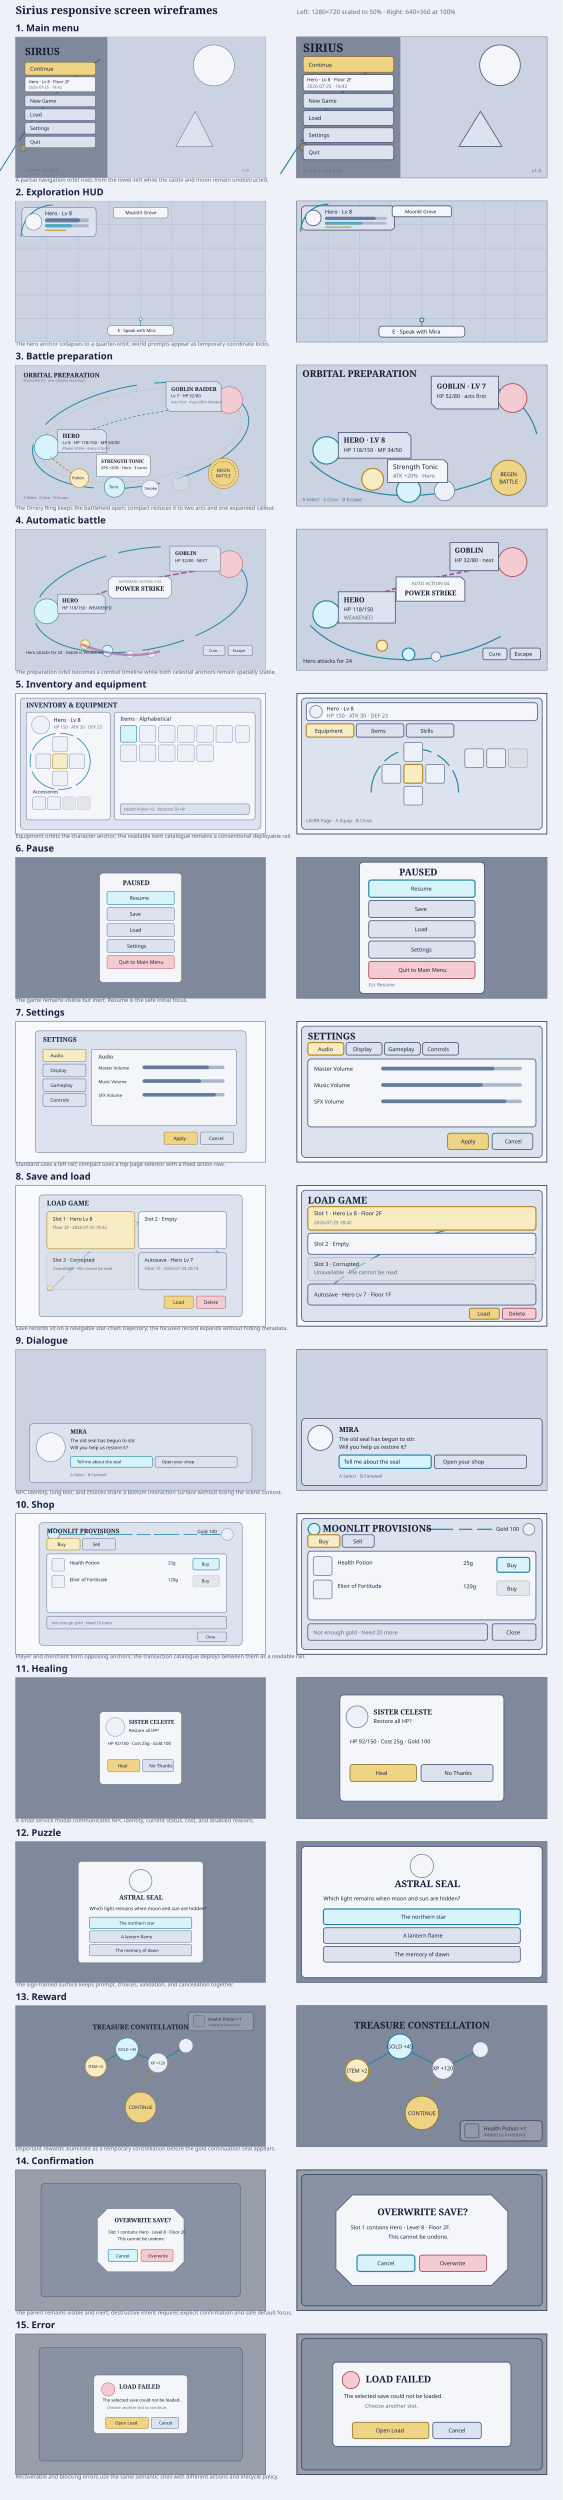
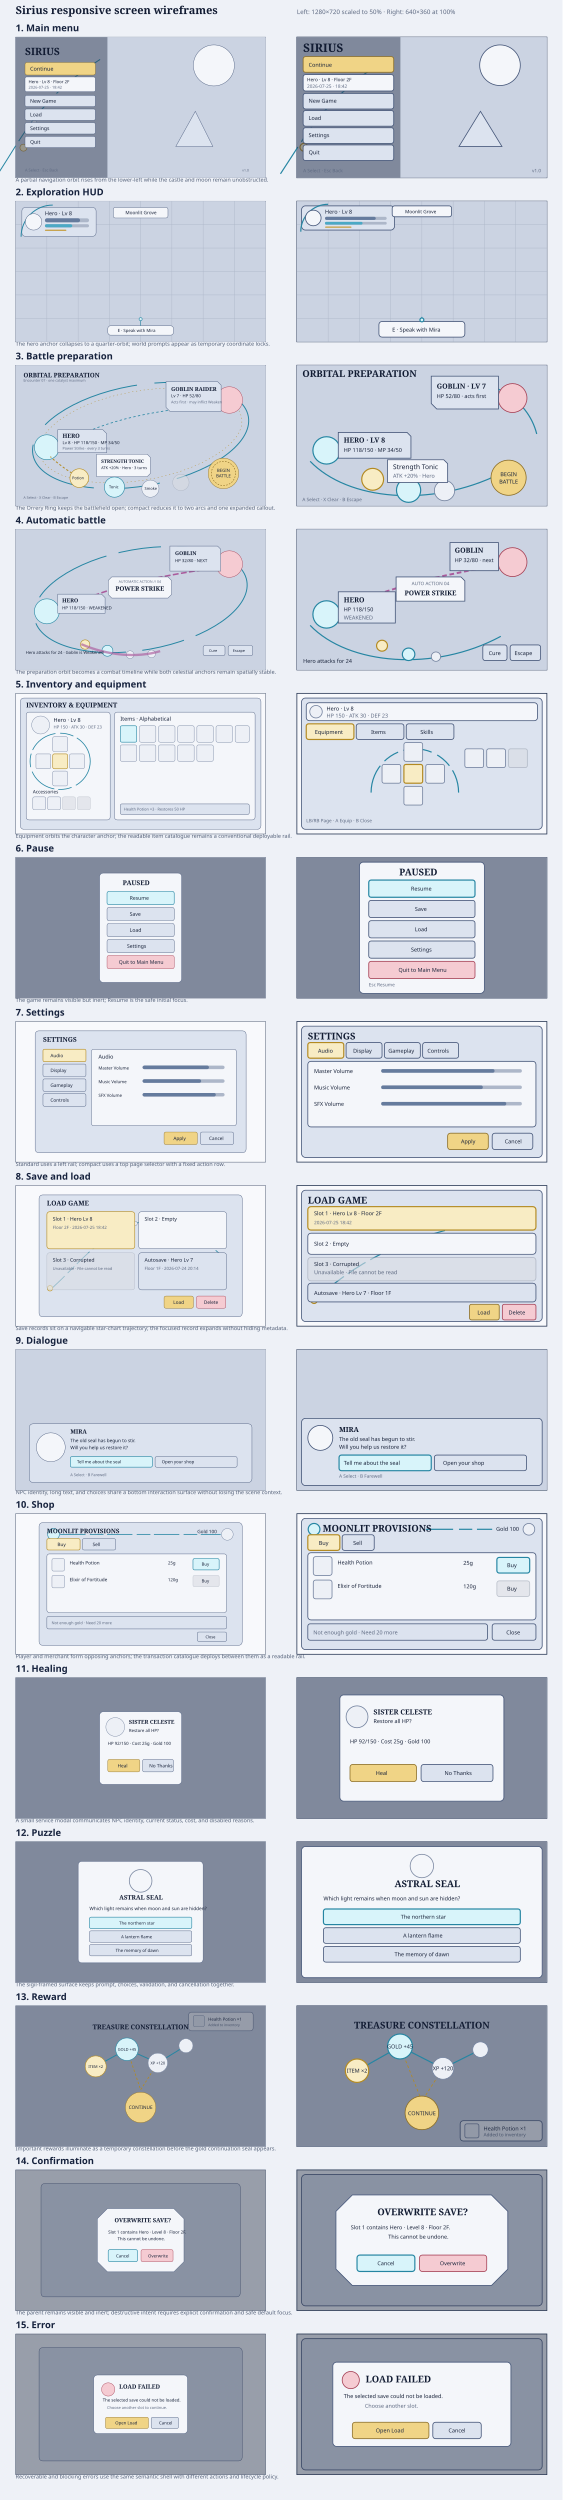
<svg xmlns="http://www.w3.org/2000/svg" width="1440" height="6400" viewBox="0 0 1440 6400">
  <defs>
    <style>
      .page { fill: #eef1f7; }
      .frame { fill: #f8f9fc; stroke: #263552; stroke-width: 2; }
      .scene { fill: #cbd3e2; }
      .scrim { fill: #27334b; opacity: .46; }
      .panel { fill: #dce3ef; stroke: #435477; stroke-width: 2; }
      .raised { fill: #f4f6fa; stroke: #435477; stroke-width: 2; }
      .slot { fill: #edf0f6; stroke: #71809d; stroke-width: 2; }
      .primary { fill: #f0d486; stroke: #8b6d25; stroke-width: 2; }
      .focus { fill: #d8f4fa; stroke: #2585a2; stroke-width: 3; }
      .selected { fill: #f8ecc4; stroke: #b38a22; stroke-width: 3; }
      .danger { fill: #f5cbd2; stroke: #a43e53; stroke-width: 2; }
      .disabled { fill: #d9dce3; stroke: #969eac; stroke-width: 2; opacity: .6; }
      .bar { fill: #adb7c9; }
      .bar-fill { fill: #657b9d; }
      .gold-fill { fill: #c49b37; }
      .cyan-fill { fill: #4ba9c5; }
      .magenta-fill { fill: #aa5b9c; }
      .txt { fill: #19233a; font-family: "Noto Sans", Arial, sans-serif; }
      .muted { fill: #5e6a82; font-family: "Noto Sans", Arial, sans-serif; }
      .heading { fill: #111b32; font-family: "Cinzel", Georgia, serif; font-weight: 700; }
      .row-title { fill: #16223d; font-family: "Noto Sans", Arial, sans-serif; font-size: 24px; font-weight: 700; }
      .row-note { fill: #536078; font-family: "Noto Sans", Arial, sans-serif; font-size: 14px; }
    </style>
  </defs>
  <rect class="page" width="1440" height="6400" />
  <text class="heading" x="40" y="36" font-size="28">Sirius responsive screen wireframes</text>
  <text class="muted" x="760" y="36" font-size="16">Left: 1280×720 scaled to 50% · Right: 640×360 at 100%</text>
  <g transform="translate(0 55)">
    <text class="row-title" x="40" y="25">1. Main menu</text>
    <text class="row-note" x="40" y="410">A partial navigation orbit rises from the lower-left while the castle and moon remain unobstructed.</text>
    <g transform="translate(40 40) scale(.5)">
      <rect class="frame" width="1280" height="720" />
      <rect class="scene" x="0" y="0" width="1280" height="720" />
      <path d="M-90 700 C34 510 130 302 436 112" fill="none" stroke="#2585a2" stroke-width="5" stroke-dasharray="170 28 90 24" />
      <circle class="selected" cx="40" cy="566" r="18" />
      <circle class="slot" cx="96" cy="438" r="13" />
      <circle class="slot" cx="164" cy="326" r="13" />
      <circle class="raised" cx="1015" cy="145" r="105" />
      <path class="panel" d="M820 560 L920 380 L1010 560 Z" />
      <rect class="scrim" x="0" y="0" width="470" height="720" />
      <text class="heading" x="48" y="92" font-size="52">SIRIUS</text>
      <rect class="primary" x="48" y="130" width="360" height="64" rx="10" />
      <text class="txt" x="74" y="172" font-size="28">Continue</text>
      <rect class="raised" x="48" y="204" width="360" height="76" rx="8" />
      <text class="txt" x="66" y="236" font-size="22">Hero · Lv 8 · Floor 2F</text>
      <text class="muted" x="66" y="264" font-size="20">2026-07-25 · 18:42</text>
      <rect class="panel" x="48" y="298" width="360" height="58" rx="8" />
      <rect class="panel" x="48" y="368" width="360" height="58" rx="8" />
      <rect class="panel" x="48" y="438" width="360" height="58" rx="8" />
      <rect class="panel" x="48" y="508" width="360" height="58" rx="8" />
      <text class="txt" x="74" y="336" font-size="26">New Game</text>
      <text class="txt" x="74" y="406" font-size="26">Load</text>
      <text class="txt" x="74" y="476" font-size="26">Settings</text>
      <text class="txt" x="74" y="546" font-size="26">Quit</text>
      <text class="muted" x="48" y="688" font-size="20">A Select · Esc Back</text>
      <text class="muted" x="1160" y="688" font-size="18">v1.0</text>
    </g>
    <g transform="translate(760 40)">
      <rect class="frame" width="640" height="360" />
      <rect class="scene" width="640" height="360" />
      <path d="M-42 350 C18 260 76 146 238 52" fill="none" stroke="#2585a2" stroke-width="3" stroke-dasharray="82 16 46 14" />
      <circle class="selected" cx="18" cy="282" r="10" />
      <circle class="slot" cx="50" cy="218" r="8" />
      <circle class="raised" cx="520" cy="72" r="52" />
      <path class="panel" d="M415 280 L470 190 L525 280 Z" />
      <rect class="scrim" width="265" height="360" />
      <text class="heading" x="16" y="38" font-size="30">SIRIUS</text>
      <rect class="primary" x="16" y="50" width="232" height="40" rx="6" />
      <text class="txt" x="30" y="76" font-size="14">Continue</text>
      <rect class="raised" x="16" y="96" width="232" height="42" rx="6" />
      <text class="txt" x="26" y="113" font-size="12">Hero · Lv 8 · Floor 2F</text>
      <text class="muted" x="26" y="130" font-size="12">2026-07-25 · 18:42</text>
-       <rect class="panel" x="16" y="144" width="232" height="38" rx="6" />
-       <rect class="panel" x="16" y="188" width="232" height="38" rx="6" />
-       <rect class="panel" x="16" y="232" width="232" height="38" rx="6" />
-       <rect class="panel" x="16" y="276" width="232" height="38" rx="6" />
+       <rect class="panel" x="16" y="144" width="232" height="40" rx="6" />
+       <rect class="panel" x="16" y="188" width="232" height="40" rx="6" />
+       <rect class="panel" x="16" y="232" width="232" height="40" rx="6" />
+       <rect class="panel" x="16" y="276" width="232" height="40" rx="6" />
      <text class="txt" x="30" y="168" font-size="14">New Game</text>
      <text class="txt" x="30" y="212" font-size="14">Load</text>
      <text class="txt" x="30" y="256" font-size="14">Settings</text>
      <text class="txt" x="30" y="300" font-size="14">Quit</text>
      <text class="muted" x="16" y="346" font-size="12">A Select · Esc Back</text>
      <text class="muted" x="602" y="346" font-size="12">v1.0</text>
    </g>
  </g>
  <g transform="translate(0 475)">
    <text class="row-title" x="40" y="25">2. Exploration HUD</text>
    <text class="row-note" x="40" y="410">The hero anchor collapses to a quarter-orbit; world prompts appear as temporary coordinate locks.</text>
    <g transform="translate(40 40) scale(.5)">
      <rect class="frame" width="1280" height="720" />
      <rect class="scene" width="1280" height="720" />
      <g opacity=".45" stroke="#8490a6" stroke-width="2">
        <path d="M0 120 H1280 M0 240 H1280 M0 360 H1280 M0 480 H1280 M0 600 H1280" />
        <path d="M160 0 V720 M320 0 V720 M480 0 V720 M640 0 V720 M800 0 V720 M960 0 V720 M1120 0 V720" />
      </g>
      <rect class="panel" x="32" y="32" width="380" height="148" rx="18" />
      <path d="M28 182 A162 162 0 0 1 190 20" fill="none" stroke="#2585a2" stroke-width="5" />
      <circle class="raised" cx="92" cy="106" r="42" />
      <text class="txt" x="150" y="72" font-size="28">Hero · Lv 8</text>
      <rect class="bar" x="150" y="88" width="226" height="20" rx="10" />
      <rect class="bar-fill" x="150" y="88" width="180" height="20" rx="10" />
      <rect class="bar" x="150" y="118" width="226" height="16" rx="8" />
      <rect class="cyan-fill" x="150" y="118" width="140" height="16" rx="8" />
      <rect class="gold-fill" x="150" y="146" width="110" height="6" rx="3" />
      <rect class="raised" x="500" y="32" width="280" height="54" rx="10" />
      <text class="txt" x="562" y="67" font-size="24">Moonlit Grove</text>
      <rect class="raised" x="472" y="638" width="336" height="48" rx="14" />
      <path d="M640 610 V638" fill="none" stroke="#2585a2" stroke-width="3" />
      <circle class="focus" cx="640" cy="604" r="8" />
      <text class="txt" x="522" y="670" font-size="22">E · Speak with Mira</text>
    </g>
    <g transform="translate(760 40)">
      <rect class="frame" width="640" height="360" />
      <rect class="scene" width="640" height="360" />
      <g opacity=".45" stroke="#8490a6">
        <path d="M0 60 H640 M0 120 H640 M0 180 H640 M0 240 H640 M0 300 H640" />
        <path d="M80 0 V360 M160 0 V360 M240 0 V360 M320 0 V360 M400 0 V360 M480 0 V360 M560 0 V360" />
      </g>
      <rect class="panel" x="12" y="12" width="238" height="62" rx="10" />
      <path d="M10 78 A70 70 0 0 1 80 8" fill="none" stroke="#2585a2" stroke-width="3" />
      <circle class="raised" cx="42" cy="43" r="20" />
      <text class="txt" x="72" y="32" font-size="14">Hero · Lv 8</text>
      <rect class="bar" x="72" y="40" width="158" height="8" rx="4" />
      <rect class="bar-fill" x="72" y="40" width="130" height="8" rx="4" />
      <rect class="bar" x="72" y="53" width="158" height="7" rx="3" />
      <rect class="cyan-fill" x="72" y="53" width="96" height="7" rx="3" />
      <rect class="gold-fill" x="72" y="65" width="68" height="3" rx="2" />
      <rect class="raised" x="244" y="12" width="152" height="28" rx="6" />
      <text class="txt" x="277" y="31" font-size="12">Moonlit Grove</text>
-       <rect class="raised" x="210" y="320" width="220" height="28" rx="8" />
-       <path d="M320 308 V320" fill="none" stroke="#2585a2" stroke-width="2" />
+       <rect class="raised" x="210" y="308" width="220" height="40" rx="8" />
+       <path d="M320 296 V308" fill="none" stroke="#2585a2" stroke-width="2" />
      <circle class="focus" cx="320" cy="304" r="5" />
-       <text class="txt" x="244" y="339" font-size="14">E · Speak with Mira</text>
+       <text class="txt" x="244" y="334" font-size="14">E · Speak with Mira</text>
    </g>
  </g>
  <g transform="translate(0 895)">
    <text class="row-title" x="40" y="25">3. Battle preparation</text>
    <text class="row-note" x="40" y="410">The Orrery Ring keeps the battlefield open; compact reduces it to two arcs and one expanded callout.</text>
    <g transform="translate(40 40) scale(.5)">
      <rect class="frame" width="1280" height="720" />
      <rect class="scene" width="1280" height="720" />
      <ellipse cx="640" cy="360" rx="560" ry="258" fill="none" stroke="#2585a2" stroke-width="5" stroke-dasharray="520 90 260 80 430 120" transform="rotate(-10 640 360)" />
      <ellipse cx="640" cy="360" rx="525" ry="228" fill="none" stroke="#b38a22" stroke-width="2" stroke-dasharray="6 14" transform="rotate(-10 640 360)" />
      <text class="heading" x="40" y="62" font-size="32">ORBITAL PREPARATION</text>
      <text class="muted" x="40" y="84" font-size="18">Encounter 07 · one catalyst maximum</text>
      <path d="M245 401 C470 270 730 232 1018 202" fill="none" stroke="#2585a2" stroke-width="4" stroke-dasharray="12 12" />
      <circle class="focus" cx="160" cy="420" r="64" />
      <path class="panel" d="M216 330 H446 L466 350 V448 H216 Z" />
      <text class="heading" x="240" y="372" font-size="30">HERO</text>
      <text class="txt" x="240" y="404" font-size="22">Lv 8 · HP 118/150 · MP 34/50</text>
      <text class="muted" x="240" y="432" font-size="19">Power Strike · every 3 turns</text>
      <circle class="danger" cx="1094" cy="178" r="68" />
      <path class="panel" d="M770 84 H1034 L1052 102 V236 H790 L770 216 Z" />
      <text class="heading" x="796" y="132" font-size="28">GOBLIN RAIDER</text>
      <text class="txt" x="796" y="164" font-size="22">Lv 7 · HP 52/80</text>
      <text class="muted" x="796" y="195" font-size="19">Acts first · may inflict Weaken</text>
      <path d="M326 574 C262 540 205 495 178 468" fill="none" stroke="#b38a22" stroke-width="5" stroke-dasharray="12 10" />
      <circle class="selected" cx="326" cy="578" r="48" />
      <circle class="focus" cx="506" cy="624" r="52" />
      <circle class="slot" cx="690" cy="632" r="44" />
      <circle class="disabled" cx="846" cy="600" r="42" />
      <text class="txt" x="289" y="584" font-size="20">Potion</text>
      <text class="txt" x="478" y="630" font-size="20">Tonic</text>
      <text class="txt" x="660" y="638" font-size="20">Smoke</text>
      <path class="raised" d="M414 456 H674 L690 472 V554 L674 570 H414 Z" />
      <text class="heading" x="438" y="500" font-size="24">STRENGTH TONIC</text>
      <text class="txt" x="438" y="532" font-size="20">ATK +20% · Hero · 3 turns</text>
      <circle class="primary" cx="1064" cy="554" r="78" />
      <circle cx="1064" cy="554" r="62" fill="none" stroke="#8b6d25" stroke-width="3" stroke-dasharray="8 7" />
      <text class="txt" x="1064" y="546" text-anchor="middle" font-size="22">BEGIN</text>
      <text class="txt" x="1064" y="574" text-anchor="middle" font-size="22">BATTLE</text>
      <text class="muted" x="40" y="684" font-size="18">A Select · X Clear · B Escape</text>
    </g>
    <g transform="translate(760 40)">
      <rect class="frame" width="640" height="360" />
      <rect class="scene" width="640" height="360" />
      <path d="M34 246 C130 346 342 366 520 278" fill="none" stroke="#2585a2" stroke-width="3" />
      <path d="M382 52 C492 22 592 86 614 176" fill="none" stroke="#2585a2" stroke-width="3" />
      <text class="heading" x="14" y="30" font-size="24">ORBITAL PREPARATION</text>
      <circle class="focus" cx="76" cy="218" r="35" />
      <path class="panel" d="M106 172 H282 L292 182 V238 H106 Z" />
      <text class="heading" x="120" y="198" font-size="18">HERO · LV 8</text>
      <text class="txt" x="120" y="222" font-size="14">HP 118/150 · MP 34/50</text>
      <circle class="danger" cx="552" cy="84" r="37" />
      <path class="panel" d="M344 28 H516 V112 H358 L344 98 Z" />
      <text class="heading" x="358" y="60" font-size="18">GOBLIN · LV 7</text>
      <text class="txt" x="358" y="84" font-size="14">HP 52/80 · acts first</text>
      <circle class="selected" cx="194" cy="292" r="28" />
      <circle class="focus" cx="286" cy="320" r="31" />
      <circle class="slot" cx="378" cy="321" r="26" />
      <path class="raised" d="M232 242 H376 L386 252 V300 H232 Z" />
      <text class="txt" x="246" y="266" font-size="17">Strength Tonic</text>
      <text class="muted" x="246" y="288" font-size="14">ATK +20% · Hero</text>
      <circle class="primary" cx="542" cy="288" r="45" />
      <text class="txt" x="542" y="284" text-anchor="middle" font-size="14">BEGIN</text>
      <text class="txt" x="542" y="303" text-anchor="middle" font-size="14">BATTLE</text>
      <text class="muted" x="14" y="348" font-size="12">A Select · X Clear · B Escape</text>
    </g>
  </g>
  <g transform="translate(0 1315)">
    <text class="row-title" x="40" y="25">4. Automatic battle</text>
    <text class="row-note" x="40" y="410">The preparation orbit becomes a combat timeline while both celestial anchors remain spatially stable.</text>
    <g transform="translate(40 40) scale(.5)">
      <rect class="frame" width="1280" height="720" />
      <rect class="scene" width="1280" height="720" />
      <ellipse cx="640" cy="360" rx="552" ry="258" fill="none" stroke="#2585a2" stroke-width="5" stroke-dasharray="410 64 220 84 510 140" transform="rotate(-10 640 360)" />
      <path d="M210 430 C430 296 760 232 1070 192" fill="none" stroke="#aa5b9c" stroke-width="8" stroke-dasharray="30 12" />
      <circle class="focus" cx="160" cy="420" r="64" />
      <path class="panel" d="M216 332 H440 L458 350 V430 H216 Z" />
      <text class="heading" x="238" y="374" font-size="28">HERO</text>
      <text class="txt" x="238" y="410" font-size="22">HP 118/150 · WEAKENED</text>
      <circle class="danger" cx="1094" cy="178" r="68" />
      <path class="panel" d="M790 86 H1034 L1050 102 V214 H790 Z" />
      <text class="heading" x="816" y="132" font-size="27">GOBLIN</text>
      <text class="txt" x="816" y="168" font-size="22">HP 32/80 · NEXT</text>
      <path class="raised" d="M492 244 H780 L798 262 V334 L780 352 H492 L474 334 V262 Z" />
      <text class="muted" x="636" y="274" text-anchor="middle" font-size="18">AUTOMATIC ACTION // 04</text>
      <text class="heading" x="636" y="315" text-anchor="middle" font-size="32">POWER STRIKE</text>
      <circle class="selected" cx="356" cy="590" r="24" />
      <circle class="focus" cx="470" cy="622" r="28" />
      <circle class="slot" cx="586" cy="642" r="20" />
      <circle class="slot" cx="696" cy="638" r="20" />
      <path d="M336 588 C470 646 620 660 740 624" fill="none" stroke="#aa5b9c" stroke-width="12" opacity=".65" />
      <text class="txt" x="52" y="638" font-size="21">Hero attacks for 24 · Goblin is Weakened</text>
      <rect class="panel" x="960" y="596" width="112" height="50" rx="8" />
      <rect class="panel" x="1088" y="596" width="126" height="50" rx="8" />
      <text class="txt" x="990" y="628" font-size="19">Cure</text>
      <text class="txt" x="1112" y="628" font-size="19">Escape</text>
    </g>
    <g transform="translate(760 40)">
      <rect class="frame" width="640" height="360" />
      <rect class="scene" width="640" height="360" />
      <path d="M34 246 C132 348 352 366 522 274" fill="none" stroke="#2585a2" stroke-width="3" />
      <path d="M86 220 C238 138 410 112 554 84" fill="none" stroke="#aa5b9c" stroke-width="5" stroke-dasharray="12 7" />
      <circle class="focus" cx="76" cy="218" r="35" />
      <path class="panel" d="M106 160 H252 V240 H106 Z" />
      <text class="heading" x="120" y="187" font-size="18">HERO</text>
      <text class="txt" x="120" y="210" font-size="14">HP 118/150</text>
      <text class="muted" x="120" y="231" font-size="14">WEAKENED</text>
      <circle class="danger" cx="552" cy="84" r="37" />
      <path class="panel" d="M392 34 H516 V106 H392 Z" />
      <text class="heading" x="404" y="60" font-size="18">GOBLIN</text>
      <text class="txt" x="404" y="84" font-size="14">HP 32/80 · next</text>
      <path class="raised" d="M254 122 H420 L430 132 V184 H254 Z" />
      <text class="muted" x="342" y="143" text-anchor="middle" font-size="12">AUTO ACTION 04</text>
      <text class="heading" x="342" y="169" text-anchor="middle" font-size="17">POWER STRIKE</text>
      <circle class="selected" cx="218" cy="298" r="14" />
      <circle class="focus" cx="286" cy="320" r="16" />
      <circle class="slot" cx="356" cy="326" r="12" />
      <text class="txt" x="16" y="342" font-size="14">Hero attacks for 24</text>
-       <rect class="panel" x="476" y="304" width="62" height="30" rx="6" />
-       <rect class="panel" x="546" y="304" width="78" height="30" rx="6" />
-       <text class="txt" x="491" y="324" font-size="14">Cure</text>
-       <text class="txt" x="557" y="324" font-size="14">Escape</text>
+       <rect class="panel" x="476" y="296" width="62" height="40" rx="6" />
+       <rect class="panel" x="546" y="296" width="78" height="40" rx="6" />
+       <text class="txt" x="491" y="322" font-size="14">Cure</text>
+       <text class="txt" x="557" y="322" font-size="14">Escape</text>
    </g>
  </g>
  <g transform="translate(0 1735)">
    <text class="row-title" x="40" y="25">5. Inventory and equipment</text>
    <text class="row-note" x="40" y="410">Equipment orbits the character anchor; the readable item catalogue remains a conventional deployable rail.</text>
    <g transform="translate(40 40) scale(.5)">
      <rect class="frame" width="1280" height="720" />
      <rect class="panel" x="24" y="24" width="1232" height="672" rx="18" />
      <text class="heading" x="54" y="72" font-size="34">INVENTORY &amp; EQUIPMENT</text>
      <rect class="raised" x="54" y="96" width="430" height="552" rx="14" />
      <circle class="slot" cx="128" cy="162" r="46" />
      <ellipse cx="228" cy="348" rx="154" ry="144" fill="none" stroke="#2585a2" stroke-width="4" stroke-dasharray="150 24 70 20" />
      <text class="txt" x="194" y="146" font-size="28">Hero · Lv 8</text>
      <text class="muted" x="194" y="180" font-size="22">HP 150 · ATK 30 · DEF 23</text>
      <g>
        <rect class="slot" x="190" y="222" width="76" height="76" rx="8" />
        <rect class="slot" x="104" y="310" width="76" height="76" rx="8" />
        <rect class="selected" x="190" y="310" width="76" height="76" rx="8" />
        <rect class="slot" x="276" y="310" width="76" height="76" rx="8" />
        <rect class="slot" x="190" y="398" width="76" height="76" rx="8" />
      </g>
      <text class="txt" x="88" y="512" font-size="24">Accessories</text>
      <g>
        <rect class="slot" x="88" y="530" width="66" height="66" rx="8" />
        <rect class="slot" x="164" y="530" width="66" height="66" rx="8" />
        <rect class="disabled" x="240" y="530" width="66" height="66" rx="8" />
        <rect class="disabled" x="316" y="530" width="66" height="66" rx="8" />
      </g>
      <rect class="raised" x="506" y="96" width="720" height="552" rx="14" />
      <text class="txt" x="536" y="140" font-size="28">Items · Alphabetical</text>
      <g>
        <rect class="focus" x="536" y="166" width="84" height="84" rx="8" />
        <rect class="slot" x="634" y="166" width="84" height="84" rx="8" />
        <rect class="slot" x="732" y="166" width="84" height="84" rx="8" />
        <rect class="slot" x="830" y="166" width="84" height="84" rx="8" />
        <rect class="slot" x="928" y="166" width="84" height="84" rx="8" />
        <rect class="slot" x="1026" y="166" width="84" height="84" rx="8" />
        <rect class="slot" x="1124" y="166" width="72" height="84" rx="8" />
        <rect class="slot" x="536" y="264" width="84" height="84" rx="8" />
        <rect class="slot" x="634" y="264" width="84" height="84" rx="8" />
        <rect class="slot" x="732" y="264" width="84" height="84" rx="8" />
        <rect class="slot" x="830" y="264" width="84" height="84" rx="8" />
        <rect class="slot" x="928" y="264" width="84" height="84" rx="8" />
      </g>
      <rect class="panel" x="536" y="566" width="660" height="54" rx="8" />
      <text class="muted" x="554" y="600" font-size="20">Health Potion ×3 · Restores 50 HP</text>
    </g>
    <g transform="translate(760 40)">
      <rect class="frame" width="640" height="360" />
      <rect class="panel" x="12" y="12" width="616" height="336" rx="10" />
      <rect class="raised" x="24" y="24" width="592" height="46" rx="8" />
      <circle class="slot" cx="49" cy="47" r="16" />
      <text class="txt" x="76" y="44" font-size="14">Hero · Lv 8</text>
      <text class="muted" x="76" y="62" font-size="14">HP 150 · ATK 30 · DEF 23</text>
-       <rect class="selected" x="24" y="78" width="122" height="34" rx="6" />
-       <rect class="panel" x="152" y="78" width="122" height="34" rx="6" />
-       <rect class="panel" x="280" y="78" width="122" height="34" rx="6" />
-       <text class="txt" x="46" y="101" font-size="14">Equipment</text>
-       <text class="txt" x="190" y="101" font-size="14">Items</text>
-       <text class="txt" x="316" y="101" font-size="14">Skills</text>
+       <rect class="selected" x="24" y="78" width="122" height="40" rx="6" />
+       <rect class="panel" x="152" y="78" width="122" height="40" rx="6" />
+       <rect class="panel" x="280" y="78" width="122" height="40" rx="6" />
+       <text class="txt" x="46" y="104" font-size="14">Equipment</text>
+       <text class="txt" x="190" y="104" font-size="14">Items</text>
+       <text class="txt" x="316" y="104" font-size="14">Skills</text>
      <path d="M190 254 A112 112 0 0 1 414 254" fill="none" stroke="#2585a2" stroke-width="3" stroke-dasharray="74 16 42 14" />
      <g>
        <rect class="slot" x="274" y="126" width="48" height="48" rx="5" />
        <rect class="slot" x="218" y="182" width="48" height="48" rx="5" />
        <rect class="selected" x="274" y="182" width="48" height="48" rx="5" />
        <rect class="slot" x="330" y="182" width="48" height="48" rx="5" />
        <rect class="slot" x="274" y="238" width="48" height="48" rx="5" />
      </g>
      <rect class="slot" x="430" y="142" width="48" height="48" rx="5" />
      <rect class="slot" x="486" y="142" width="48" height="48" rx="5" />
      <rect class="disabled" x="542" y="142" width="48" height="48" rx="5" />
      <text class="muted" x="24" y="330" font-size="12">LB/RB Page · A Equip · B Close</text>
    </g>
  </g>
  <g transform="translate(0 2155)">
    <text class="row-title" x="40" y="25">6. Pause</text>
    <text class="row-note" x="40" y="410">The game remains visible but inert; Resume is the safe initial focus.</text>
    <g transform="translate(40 40) scale(.5)">
      <rect class="frame" width="1280" height="720" />
      <rect class="scene" width="1280" height="720" />
      <rect class="scrim" width="1280" height="720" />
      <rect class="raised" x="430" y="80" width="420" height="560" rx="18" />
      <text class="heading" x="548" y="142" font-size="34">PAUSED</text>
      <rect class="focus" x="468" y="174" width="344" height="68" rx="10" />
      <rect class="panel" x="468" y="256" width="344" height="68" rx="10" />
      <rect class="panel" x="468" y="338" width="344" height="68" rx="10" />
      <rect class="panel" x="468" y="420" width="344" height="68" rx="10" />
      <rect class="danger" x="468" y="502" width="344" height="68" rx="10" />
      <text class="txt" x="584" y="217" font-size="26">Resume</text>
      <text class="txt" x="584" y="299" font-size="26">Save</text>
      <text class="txt" x="584" y="381" font-size="26">Load</text>
      <text class="txt" x="570" y="463" font-size="26">Settings</text>
      <text class="txt" x="528" y="545" font-size="26">Quit to Main Menu</text>
    </g>
    <g transform="translate(760 40)">
      <rect class="frame" width="640" height="360" />
      <rect class="scene" width="640" height="360" />
      <rect class="scrim" width="640" height="360" />
      <rect class="raised" x="160" y="12" width="320" height="336" rx="10" />
      <text class="heading" x="262" y="46" font-size="24">PAUSED</text>
      <rect class="focus" x="184" y="58" width="272" height="44" rx="6" />
      <rect class="panel" x="184" y="110" width="272" height="44" rx="6" />
      <rect class="panel" x="184" y="162" width="272" height="44" rx="6" />
      <rect class="panel" x="184" y="214" width="272" height="44" rx="6" />
      <rect class="danger" x="184" y="266" width="272" height="44" rx="6" />
      <text class="txt" x="292" y="85" font-size="14">Resume</text>
      <text class="txt" x="302" y="137" font-size="14">Save</text>
      <text class="txt" x="302" y="189" font-size="14">Load</text>
      <text class="txt" x="292" y="241" font-size="14">Settings</text>
      <text class="txt" x="260" y="293" font-size="14">Quit to Main Menu</text>
      <text class="muted" x="184" y="330" font-size="12">Esc Resume</text>
    </g>
  </g>
  <g transform="translate(0 2575)">
    <text class="row-title" x="40" y="25">7. Settings</text>
    <text class="row-note" x="40" y="410">Standard uses a left rail; compact uses a top page selector with a fixed action row.</text>
    <g transform="translate(40 40) scale(.5)">
      <rect class="frame" width="1280" height="720" />
      <rect class="panel" x="100" y="48" width="1080" height="624" rx="18" />
      <text class="heading" x="140" y="104" font-size="34">SETTINGS</text>
      <rect class="selected" x="140" y="142" width="220" height="64" rx="8" />
      <rect class="panel" x="140" y="218" width="220" height="64" rx="8" />
      <rect class="panel" x="140" y="294" width="220" height="64" rx="8" />
      <rect class="panel" x="140" y="370" width="220" height="64" rx="8" />
      <text class="txt" x="178" y="183" font-size="24">Audio</text>
      <text class="txt" x="178" y="259" font-size="24">Display</text>
      <text class="txt" x="178" y="335" font-size="24">Gameplay</text>
      <text class="txt" x="178" y="411" font-size="24">Controls</text>
      <rect class="raised" x="388" y="142" width="742" height="392" rx="12" />
      <text class="txt" x="424" y="190" font-size="28">Audio</text>
      <text class="txt" x="424" y="246" font-size="22">Master Volume</text>
      <rect class="bar" x="650" y="226" width="420" height="18" rx="9" />
      <rect class="bar-fill" x="650" y="226" width="340" height="18" rx="9" />
      <text class="txt" x="424" y="316" font-size="22">Music Volume</text>
      <rect class="bar" x="650" y="296" width="420" height="18" rx="9" />
      <rect class="bar-fill" x="650" y="296" width="300" height="18" rx="9" />
      <text class="txt" x="424" y="386" font-size="22">SFX Volume</text>
      <rect class="bar" x="650" y="366" width="420" height="18" rx="9" />
      <rect class="bar-fill" x="650" y="366" width="375" height="18" rx="9" />
      <rect class="primary" x="760" y="566" width="170" height="64" rx="9" />
      <rect class="panel" x="946" y="566" width="170" height="64" rx="9" />
      <text class="txt" x="808" y="607" font-size="24">Apply</text>
      <text class="txt" x="990" y="607" font-size="24">Cancel</text>
    </g>
    <g transform="translate(760 40)">
      <rect class="frame" width="640" height="360" />
      <rect class="panel" x="12" y="12" width="616" height="336" rx="10" />
      <text class="heading" x="28" y="46" font-size="24">SETTINGS</text>
-       <rect class="selected" x="28" y="54" width="92" height="32" rx="6" />
-       <rect class="panel" x="126" y="54" width="92" height="32" rx="6" />
-       <rect class="panel" x="224" y="54" width="92" height="32" rx="6" />
-       <rect class="panel" x="322" y="54" width="92" height="32" rx="6" />
-       <text class="txt" x="54" y="76" font-size="14">Audio</text>
-       <text class="txt" x="144" y="76" font-size="14">Display</text>
-       <text class="txt" x="234" y="76" font-size="14">Gameplay</text>
-       <text class="txt" x="334" y="76" font-size="14">Controls</text>
-       <rect class="raised" x="28" y="96" width="584" height="174" rx="8" />
-       <text class="txt" x="44" y="126" font-size="14">Master Volume</text>
-       <rect class="bar" x="216" y="116" width="360" height="9" rx="4" />
-       <rect class="bar-fill" x="216" y="116" width="290" height="9" rx="4" />
-       <text class="txt" x="44" y="168" font-size="14">Music Volume</text>
-       <rect class="bar" x="216" y="158" width="360" height="9" rx="4" />
-       <rect class="bar-fill" x="216" y="158" width="260" height="9" rx="4" />
-       <text class="txt" x="44" y="210" font-size="14">SFX Volume</text>
-       <rect class="bar" x="216" y="200" width="360" height="9" rx="4" />
-       <rect class="bar-fill" x="216" y="200" width="320" height="9" rx="4" />
+       <rect class="selected" x="28" y="54" width="92" height="40" rx="6" />
+       <rect class="panel" x="126" y="54" width="92" height="40" rx="6" />
+       <rect class="panel" x="224" y="54" width="92" height="40" rx="6" />
+       <rect class="panel" x="322" y="54" width="92" height="40" rx="6" />
+       <text class="txt" x="54" y="80" font-size="14">Audio</text>
+       <text class="txt" x="144" y="80" font-size="14">Display</text>
+       <text class="txt" x="234" y="80" font-size="14">Gameplay</text>
+       <text class="txt" x="334" y="80" font-size="14">Controls</text>
+       <rect class="raised" x="28" y="102" width="584" height="168" rx="8" />
+       <text class="txt" x="44" y="132" font-size="14">Master Volume</text>
+       <rect class="bar" x="216" y="122" width="360" height="9" rx="4" />
+       <rect class="bar-fill" x="216" y="122" width="290" height="9" rx="4" />
+       <text class="txt" x="44" y="174" font-size="14">Music Volume</text>
+       <rect class="bar" x="216" y="164" width="360" height="9" rx="4" />
+       <rect class="bar-fill" x="216" y="164" width="260" height="9" rx="4" />
+       <text class="txt" x="44" y="216" font-size="14">SFX Volume</text>
+       <rect class="bar" x="216" y="206" width="360" height="9" rx="4" />
+       <rect class="bar-fill" x="216" y="206" width="320" height="9" rx="4" />
      <rect class="primary" x="386" y="286" width="104" height="42" rx="7" />
      <rect class="panel" x="500" y="286" width="104" height="42" rx="7" />
      <text class="txt" x="420" y="312" font-size="14">Apply</text>
      <text class="txt" x="532" y="312" font-size="14">Cancel</text>
    </g>
  </g>
  <g transform="translate(0 2995)">
    <text class="row-title" x="40" y="25">8. Save and load</text>
    <text class="row-note" x="40" y="410">Save records sit on a navigable star-chart trajectory; the focused record expands without hiding metadata.</text>
    <g transform="translate(40 40) scale(.5)">
      <rect class="frame" width="1280" height="720" />
      <rect class="panel" x="120" y="48" width="1040" height="624" rx="18" />
      <path d="M186 526 C314 410 426 258 606 196 C770 140 914 226 1062 366" fill="none" stroke="#2585a2" stroke-width="4" stroke-dasharray="90 22 48 18" />
      <circle class="selected" cx="176" cy="526" r="14" />
      <circle class="slot" cx="612" cy="194" r="11" />
      <circle class="slot" cx="1060" cy="366" r="11" />
      <text class="heading" x="160" y="102" font-size="34">LOAD GAME</text>
      <rect class="selected" x="160" y="134" width="450" height="190" rx="14" />
      <rect class="raised" x="630" y="134" width="450" height="190" rx="14" />
      <rect class="disabled" x="160" y="344" width="450" height="190" rx="14" />
      <rect class="panel" x="630" y="344" width="450" height="190" rx="14" />
      <text class="txt" x="190" y="180" font-size="26">Slot 1 · Hero Lv 8</text>
      <text class="muted" x="190" y="222" font-size="22">Floor 2F · 2026-07-25 18:42</text>
      <text class="txt" x="660" y="180" font-size="26">Slot 2 · Empty</text>
      <text class="txt" x="190" y="390" font-size="26">Slot 3 · Corrupted</text>
      <text class="muted" x="190" y="432" font-size="20">Unavailable · File cannot be read</text>
      <text class="txt" x="660" y="390" font-size="26">Autosave · Hero Lv 7</text>
      <text class="muted" x="660" y="432" font-size="22">Floor 1F · 2026-07-24 20:14</text>
      <rect class="primary" x="760" y="566" width="150" height="62" rx="9" />
      <rect class="danger" x="926" y="566" width="150" height="62" rx="9" />
      <text class="txt" x="807" y="606" font-size="24">Load</text>
      <text class="txt" x="964" y="606" font-size="24">Delete</text>
    </g>
    <g transform="translate(760 40)">
      <rect class="frame" width="640" height="360" />
      <rect class="panel" x="12" y="12" width="616" height="336" rx="10" />
      <path d="M44 294 C142 210 250 122 584 74" fill="none" stroke="#2585a2" stroke-width="3" stroke-dasharray="54 14 30 12" />
      <circle class="selected" cx="44" cy="294" r="8" />
      <circle class="slot" cx="584" cy="74" r="7" />
      <text class="heading" x="28" y="46" font-size="24">LOAD GAME</text>
      <rect class="selected" x="28" y="54" width="584" height="60" rx="8" />
      <rect class="raised" x="28" y="122" width="584" height="54" rx="8" />
      <rect class="disabled" x="28" y="184" width="584" height="60" rx="8" />
-       <rect class="panel" x="28" y="252" width="584" height="54" rx="8" />
+       <rect class="panel" x="28" y="250" width="584" height="48" rx="8" />
      <text class="txt" x="44" y="76" font-size="14">Slot 1 · Hero Lv 8 · Floor 2F</text>
      <text class="muted" x="44" y="99" font-size="12">2026-07-25 18:42</text>
      <text class="txt" x="44" y="154" font-size="14">Slot 2 · Empty</text>
      <text class="txt" x="44" y="206" font-size="14">Slot 3 · Corrupted</text>
      <text class="muted" x="44" y="227" font-size="14">Unavailable · File cannot be read</text>
-       <text class="txt" x="44" y="284" font-size="14">Autosave · Hero Lv 7 · Floor 1F</text>
-       <rect class="primary" x="442" y="314" width="76" height="28" rx="5" />
-       <rect class="danger" x="526" y="314" width="86" height="28" rx="5" />
-       <text class="txt" x="462" y="333" font-size="14">Load</text>
-       <text class="txt" x="542" y="333" font-size="14">Delete</text>
+       <text class="txt" x="44" y="280" font-size="14">Autosave · Hero Lv 7 · Floor 1F</text>
+       <rect class="primary" x="442" y="304" width="76" height="40" rx="5" />
+       <rect class="danger" x="526" y="304" width="86" height="40" rx="5" />
+       <text class="txt" x="462" y="330" font-size="14">Load</text>
+       <text class="txt" x="542" y="330" font-size="14">Delete</text>
    </g>
  </g>
  <g transform="translate(0 3415)">
    <text class="row-title" x="40" y="25">9. Dialogue</text>
    <text class="row-note" x="40" y="410">NPC identity, long text, and choices share a bottom interaction surface without losing the scene context.</text>
    <g transform="translate(40 40) scale(.5)">
      <rect class="frame" width="1280" height="720" />
      <rect class="scene" width="1280" height="720" />
      <rect class="panel" x="70" y="380" width="1140" height="300" rx="18" />
      <circle class="raised" cx="180" cy="500" r="74" />
      <text class="heading" x="280" y="430" font-size="30">MIRA</text>
      <text class="txt" x="280" y="474" font-size="24">The old seal has begun to stir.</text>
      <text class="txt" x="280" y="510" font-size="24">Will you help us restore it?</text>
      <rect class="focus" x="280" y="548" width="420" height="54" rx="8" />
      <rect class="panel" x="714" y="548" width="420" height="54" rx="8" />
      <text class="txt" x="314" y="582" font-size="22">Tell me about the seal</text>
      <text class="txt" x="748" y="582" font-size="22">Open your shop</text>
      <text class="muted" x="280" y="648" font-size="20">A Select · B Farewell</text>
    </g>
    <g transform="translate(760 40)">
      <rect class="frame" width="640" height="360" />
      <rect class="scene" width="640" height="360" />
      <rect class="panel" x="12" y="176" width="616" height="172" rx="10" />
      <circle class="raised" cx="60" cy="226" r="32" />
      <text class="heading" x="108" y="211" font-size="18">MIRA</text>
      <text class="txt" x="108" y="234" font-size="14">The old seal has begun to stir.</text>
      <text class="txt" x="108" y="254" font-size="14">Will you help us restore it?</text>
-       <rect class="focus" x="108" y="270" width="236" height="34" rx="6" />
-       <rect class="panel" x="352" y="270" width="236" height="34" rx="6" />
-       <text class="txt" x="120" y="292" font-size="14">Tell me about the seal</text>
-       <text class="txt" x="374" y="292" font-size="14">Open your shop</text>
+       <rect class="focus" x="108" y="270" width="236" height="40" rx="6" />
+       <rect class="panel" x="352" y="270" width="236" height="40" rx="6" />
+       <text class="txt" x="120" y="295" font-size="14">Tell me about the seal</text>
+       <text class="txt" x="374" y="295" font-size="14">Open your shop</text>
      <text class="muted" x="108" y="328" font-size="12">A Select · B Farewell</text>
    </g>
  </g>
  <g transform="translate(0 3835)">
    <text class="row-title" x="40" y="25">10. Shop</text>
    <text class="row-note" x="40" y="410">Player and merchant form opposing anchors; the transaction catalogue deploys between them as a readable rail.</text>
    <g transform="translate(40 40) scale(.5)">
      <rect class="frame" width="1280" height="720" />
      <rect class="panel" x="120" y="46" width="1040" height="628" rx="18" />
      <circle class="focus" cx="194" cy="106" r="30" />
      <circle class="slot" cx="1084" cy="106" r="30" />
      <path d="M228 106 H1050" fill="none" stroke="#2585a2" stroke-width="4" stroke-dasharray="130 22 70 18" />
      <text class="heading" x="160" y="100" font-size="32">MOONLIT PROVISIONS</text>
      <text class="txt" x="930" y="100" font-size="24">Gold 100</text>
      <rect class="selected" x="160" y="128" width="170" height="58" rx="8" />
      <rect class="panel" x="342" y="128" width="170" height="58" rx="8" />
      <text class="txt" x="214" y="166" font-size="24">Buy</text>
      <text class="txt" x="394" y="166" font-size="24">Sell</text>
      <rect class="raised" x="160" y="206" width="920" height="300" rx="12" />
      <g>
        <rect class="slot" x="186" y="230" width="64" height="64" rx="8" />
        <text class="txt" x="276" y="260" font-size="24">Health Potion</text>
        <text class="txt" x="780" y="260" font-size="22">25g</text>
        <rect class="focus" x="908" y="230" width="134" height="58" rx="8" />
        <text class="txt" x="952" y="266" font-size="22">Buy</text>
        <rect class="slot" x="186" y="316" width="64" height="64" rx="8" />
        <text class="txt" x="276" y="346" font-size="24">Elixir of Fortitude</text>
        <text class="txt" x="780" y="346" font-size="22">120g</text>
        <rect class="disabled" x="908" y="316" width="134" height="58" rx="8" />
        <text class="txt" x="952" y="352" font-size="22">Buy</text>
      </g>
      <rect class="panel" x="160" y="526" width="920" height="64" rx="8" />
      <text class="muted" x="184" y="566" font-size="20">Not enough gold · Need 20 more</text>
      <rect class="panel" x="930" y="606" width="150" height="48" rx="8" />
      <text class="txt" x="972" y="638" font-size="20">Close</text>
    </g>
    <g transform="translate(760 40)">
      <rect class="frame" width="640" height="360" />
      <rect class="panel" x="12" y="12" width="616" height="336" rx="10" />
      <circle class="focus" cx="44" cy="40" r="15" />
      <circle class="slot" cx="594" cy="40" r="15" />
      <path d="M330 40 H500" fill="none" stroke="#2585a2" stroke-width="3" stroke-dasharray="70 15 34 12" />
      <text class="heading" x="66" y="46" font-size="24">MOONLIT PROVISIONS</text>
      <text class="txt" x="510" y="44" font-size="14">Gold 100</text>
-       <rect class="selected" x="28" y="54" width="82" height="32" rx="6" />
-       <rect class="panel" x="116" y="54" width="82" height="32" rx="6" />
-       <text class="txt" x="56" y="76" font-size="14">Buy</text>
-       <text class="txt" x="144" y="76" font-size="14">Sell</text>
-       <rect class="raised" x="28" y="96" width="584" height="176" rx="8" />
+       <rect class="selected" x="28" y="54" width="82" height="40" rx="6" />
+       <rect class="panel" x="116" y="54" width="82" height="40" rx="6" />
+       <text class="txt" x="56" y="80" font-size="14">Buy</text>
+       <text class="txt" x="144" y="80" font-size="14">Sell</text>
+       <rect class="raised" x="28" y="100" width="584" height="172" rx="8" />
      <rect class="slot" x="42" y="110" width="48" height="48" rx="6" />
      <text class="txt" x="104" y="130" font-size="14">Health Potion</text>
      <text class="txt" x="426" y="131" font-size="14">25g</text>
-       <rect class="focus" x="512" y="112" width="84" height="38" rx="6" />
+       <rect class="focus" x="512" y="112" width="84" height="40" rx="6" />
      <text class="txt" x="538" y="137" font-size="14">Buy</text>
      <rect class="slot" x="42" y="170" width="48" height="48" rx="6" />
      <text class="txt" x="104" y="190" font-size="14">Elixir of Fortitude</text>
      <text class="txt" x="426" y="191" font-size="14">120g</text>
-       <rect class="disabled" x="512" y="172" width="84" height="38" rx="6" />
+       <rect class="disabled" x="512" y="172" width="84" height="40" rx="6" />
      <text class="txt" x="538" y="197" font-size="14">Buy</text>
      <rect class="panel" x="28" y="282" width="460" height="42" rx="6" />
      <text class="muted" x="42" y="309" font-size="14">Not enough gold · Need 20 more</text>
      <rect class="panel" x="500" y="282" width="112" height="42" rx="6" />
      <text class="txt" x="536" y="309" font-size="14">Close</text>
    </g>
  </g>
  <g transform="translate(0 4255)">
    <text class="row-title" x="40" y="25">11. Healing</text>
    <text class="row-note" x="40" y="410">A small service modal communicates NPC identity, current status, cost, and disabled reasons.</text>
    <g transform="translate(40 40) scale(.5)">
      <rect class="frame" width="1280" height="720" />
      <rect class="scene" width="1280" height="720" />
      <rect class="scrim" width="1280" height="720" />
      <rect class="raised" x="430" y="174" width="420" height="372" rx="18" />
      <circle class="slot" cx="510" cy="252" r="48" />
      <text class="heading" x="580" y="236" font-size="28">SISTER CELESTE</text>
      <text class="txt" x="580" y="278" font-size="22">Restore all HP?</text>
      <text class="txt" x="472" y="344" font-size="22">HP 92/150 · Cost 25g · Gold 100</text>
      <rect class="primary" x="472" y="418" width="164" height="64" rx="9" />
      <rect class="panel" x="650" y="418" width="158" height="64" rx="9" />
      <text class="txt" x="522" y="459" font-size="24">Heal</text>
      <text class="txt" x="684" y="459" font-size="24">No Thanks</text>
    </g>
    <g transform="translate(760 40)">
      <rect class="frame" width="640" height="360" />
      <rect class="scene" width="640" height="360" />
      <rect class="scrim" width="640" height="360" />
      <rect class="raised" x="110" y="44" width="420" height="272" rx="10" />
      <circle class="slot" cx="154" cy="100" r="28" />
      <text class="heading" x="196" y="94" font-size="18">SISTER CELESTE</text>
      <text class="txt" x="196" y="116" font-size="14">Restore all HP?</text>
      <text class="txt" x="136" y="168" font-size="14">HP 92/150 · Cost 25g · Gold 100</text>
      <rect class="primary" x="136" y="222" width="170" height="44" rx="7" />
      <rect class="panel" x="318" y="222" width="184" height="44" rx="7" />
      <text class="txt" x="202" y="249" font-size="14">Heal</text>
      <text class="txt" x="378" y="249" font-size="14">No Thanks</text>
    </g>
  </g>
  <g transform="translate(0 4675)">
    <text class="row-title" x="40" y="25">12. Puzzle</text>
    <text class="row-note" x="40" y="410">The sigil-framed surface keeps prompt, choices, validation, and cancellation together.</text>
    <g transform="translate(40 40) scale(.5)">
      <rect class="frame" width="1280" height="720" />
      <rect class="scene" width="1280" height="720" />
      <rect class="scrim" width="1280" height="720" />
      <rect class="raised" x="320" y="100" width="640" height="520" rx="18" />
      <circle fill="none" stroke="#7b88a1" stroke-width="4" cx="640" cy="200" r="58" />
      <text class="heading" x="530" y="296" font-size="32">ASTRAL SEAL</text>
      <text class="txt" x="378" y="350" font-size="24">Which light remains when moon and sun are hidden?</text>
      <rect class="focus" x="378" y="386" width="524" height="58" rx="8" />
      <rect class="panel" x="378" y="456" width="524" height="58" rx="8" />
      <rect class="panel" x="378" y="526" width="524" height="58" rx="8" />
      <text class="txt" x="530" y="424" font-size="22">The northern star</text>
      <text class="txt" x="540" y="494" font-size="22">A lantern flame</text>
      <text class="txt" x="512" y="564" font-size="22">The memory of dawn</text>
    </g>
    <g transform="translate(760 40)">
      <rect class="frame" width="640" height="360" />
      <rect class="scene" width="640" height="360" />
      <rect class="scrim" width="640" height="360" />
      <rect class="raised" x="12" y="12" width="616" height="336" rx="10" />
      <circle fill="none" stroke="#7b88a1" stroke-width="2" cx="320" cy="62" r="30" />
      <text class="heading" x="250" y="116" font-size="24">ASTRAL SEAL</text>
      <text class="txt" x="68" y="150" font-size="14">Which light remains when moon and sun are hidden?</text>
      <rect class="focus" x="68" y="172" width="504" height="40" rx="6" />
      <rect class="panel" x="68" y="220" width="504" height="40" rx="6" />
      <rect class="panel" x="68" y="268" width="504" height="40" rx="6" />
      <text class="txt" x="266" y="197" font-size="14">The northern star</text>
      <text class="txt" x="272" y="245" font-size="14">A lantern flame</text>
      <text class="txt" x="250" y="293" font-size="14">The memory of dawn</text>
    </g>
  </g>
  <g transform="translate(0 5095)">
    <text class="row-title" x="40" y="25">13. Reward</text>
    <text class="row-note" x="40" y="410">Important rewards illuminate as a temporary constellation before the gold continuation seal appears.</text>
    <g transform="translate(40 40) scale(.5)">
      <rect class="frame" width="1280" height="720" />
      <rect class="scene" width="1280" height="720" />
      <rect class="raised" x="886" y="32" width="330" height="96" rx="14" />
      <rect class="slot" x="910" y="50" width="56" height="56" rx="7" />
      <text class="txt" x="986" y="76" font-size="22">Health Potion ×1</text>
      <text class="muted" x="986" y="104" font-size="18">Added to inventory</text>
      <rect class="scrim" width="1280" height="720" />
      <text class="heading" x="640" y="120" text-anchor="middle" font-size="34">TREASURE CONSTELLATION</text>
      <path d="M410 310 L570 222 L728 292 L872 204" fill="none" stroke="#2585a2" stroke-width="5" />
      <path d="M570 222 L640 430 L728 292" fill="none" stroke="#b38a22" stroke-width="4" stroke-dasharray="12 10" />
      <circle class="selected" cx="410" cy="310" r="54" />
      <circle class="focus" cx="570" cy="222" r="58" />
      <circle class="slot" cx="728" cy="292" r="50" />
      <circle class="slot" cx="872" cy="204" r="36" />
      <text class="txt" x="410" y="318" text-anchor="middle" font-size="20">ITEM ×2</text>
      <text class="txt" x="570" y="230" text-anchor="middle" font-size="20">GOLD +45</text>
      <text class="txt" x="728" y="300" text-anchor="middle" font-size="20">XP +120</text>
      <circle class="primary" cx="640" cy="520" r="78" />
      <text class="txt" x="640" y="528" text-anchor="middle" font-size="24">CONTINUE</text>
    </g>
    <g transform="translate(760 40)">
      <rect class="frame" width="640" height="360" />
      <rect class="scene" width="640" height="360" />
      <rect class="raised" x="418" y="294" width="210" height="52" rx="8" />
      <rect class="slot" x="430" y="302" width="36" height="36" rx="5" />
      <text class="txt" x="478" y="319" font-size="14">Health Potion ×1</text>
      <text class="muted" x="478" y="334" font-size="12">Added to inventory</text>
      <rect class="scrim" width="640" height="360" />
      <text class="heading" x="320" y="58" text-anchor="middle" font-size="24">TREASURE CONSTELLATION</text>
      <path d="M154 166 L264 104 L374 160 L470 112" fill="none" stroke="#2585a2" stroke-width="3" />
      <path d="M264 104 L320 244 L374 160" fill="none" stroke="#b38a22" stroke-width="2" stroke-dasharray="7 6" />
      <circle class="selected" cx="154" cy="166" r="30" />
      <circle class="focus" cx="264" cy="104" r="32" />
      <circle class="slot" cx="374" cy="160" r="28" />
      <circle class="slot" cx="470" cy="112" r="20" />
      <text class="txt" x="154" y="171" text-anchor="middle" font-size="14">ITEM ×2</text>
      <text class="txt" x="264" y="109" text-anchor="middle" font-size="14">GOLD +45</text>
      <text class="txt" x="374" y="165" text-anchor="middle" font-size="14">XP +120</text>
      <circle class="primary" cx="320" cy="274" r="43" />
      <text class="txt" x="320" y="280" text-anchor="middle" font-size="14">CONTINUE</text>
    </g>
  </g>
  <g transform="translate(0 5515)">
    <text class="row-title" x="40" y="25">14. Confirmation</text>
    <text class="row-note" x="40" y="410">The parent remains visible and inert; destructive intent requires explicit confirmation and safe default focus.</text>
    <g transform="translate(40 40) scale(.5)">
      <rect class="frame" width="1280" height="720" />
      <rect class="panel" x="130" y="70" width="1020" height="580" rx="18" />
      <rect class="scrim" width="1280" height="720" />
      <path class="raised" d="M470 198 H810 L862 250 V470 L810 522 H470 L418 470 V250 Z" />
      <text class="heading" x="506" y="268" font-size="30">OVERWRITE SAVE?</text>
      <text class="txt" x="474" y="326" font-size="22">Slot 1 contains Hero · Level 8 · Floor 2F.</text>
      <text class="txt" x="522" y="360" font-size="22">This cannot be undone.</text>
      <rect class="focus" x="474" y="408" width="150" height="62" rx="9" />
      <rect class="danger" x="642" y="408" width="164" height="62" rx="9" />
      <text class="txt" x="514" y="448" font-size="22">Cancel</text>
      <text class="txt" x="678" y="448" font-size="22">Overwrite</text>
    </g>
    <g transform="translate(760 40)">
      <rect class="frame" width="640" height="360" />
      <rect class="panel" x="12" y="12" width="616" height="336" rx="10" />
      <rect class="scrim" width="640" height="360" />
      <path class="raised" d="M142 64 H498 L540 106 V254 L498 296 H142 L100 254 V106 Z" />
      <text class="heading" x="206" y="116" font-size="24">OVERWRITE SAVE?</text>
      <text class="txt" x="138" y="152" font-size="14">Slot 1 contains Hero · Level 8 · Floor 2F.</text>
      <text class="txt" x="234" y="176" font-size="14">This cannot be undone.</text>
      <rect class="focus" x="154" y="218" width="148" height="42" rx="7" />
      <rect class="danger" x="314" y="218" width="172" height="42" rx="7" />
      <text class="txt" x="206" y="244" font-size="14">Cancel</text>
      <text class="txt" x="366" y="244" font-size="14">Overwrite</text>
    </g>
  </g>
  <g transform="translate(0 5935)">
    <text class="row-title" x="40" y="25">15. Error</text>
    <text class="row-note" x="40" y="410">Recoverable and blocking errors use the same semantic shell with different actions and lifecycle policy.</text>
    <g transform="translate(40 40) scale(.5)">
      <rect class="frame" width="1280" height="720" />
      <rect class="panel" x="120" y="70" width="1040" height="580" rx="18" />
      <rect class="scrim" width="1280" height="720" />
      <rect class="raised" x="400" y="210" width="480" height="300" rx="18" />
      <circle class="danger" cx="474" cy="284" r="34" />
      <text class="heading" x="530" y="280" font-size="30">LOAD FAILED</text>
      <text class="txt" x="446" y="346" font-size="22">The selected save could not be loaded.</text>
      <text class="muted" x="468" y="384" font-size="20">Choose another slot to continue.</text>
      <rect class="primary" x="460" y="426" width="220" height="58" rx="9" />
      <rect class="panel" x="694" y="426" width="140" height="58" rx="9" />
      <text class="txt" x="510" y="463" font-size="22">Open Load</text>
      <text class="txt" x="734" y="463" font-size="22">Cancel</text>
    </g>
    <g transform="translate(760 40)">
      <rect class="frame" width="640" height="360" />
      <rect class="panel" x="12" y="12" width="616" height="336" rx="10" />
      <rect class="scrim" width="640" height="360" />
      <rect class="raised" x="92" y="72" width="456" height="216" rx="10" />
      <circle class="danger" cx="138" cy="118" r="22" />
      <text class="heading" x="176" y="124" font-size="24">LOAD FAILED</text>
      <text class="txt" x="120" y="164" font-size="14">The selected save could not be loaded.</text>
      <text class="muted" x="174" y="189" font-size="14">Choose another slot.</text>
      <rect class="primary" x="142" y="226" width="196" height="42" rx="7" />
      <rect class="panel" x="348" y="226" width="124" height="42" rx="7" />
      <text class="txt" x="202" y="252" font-size="14">Open Load</text>
      <text class="txt" x="388" y="252" font-size="14">Cancel</text>
    </g>
  </g>
</svg>
